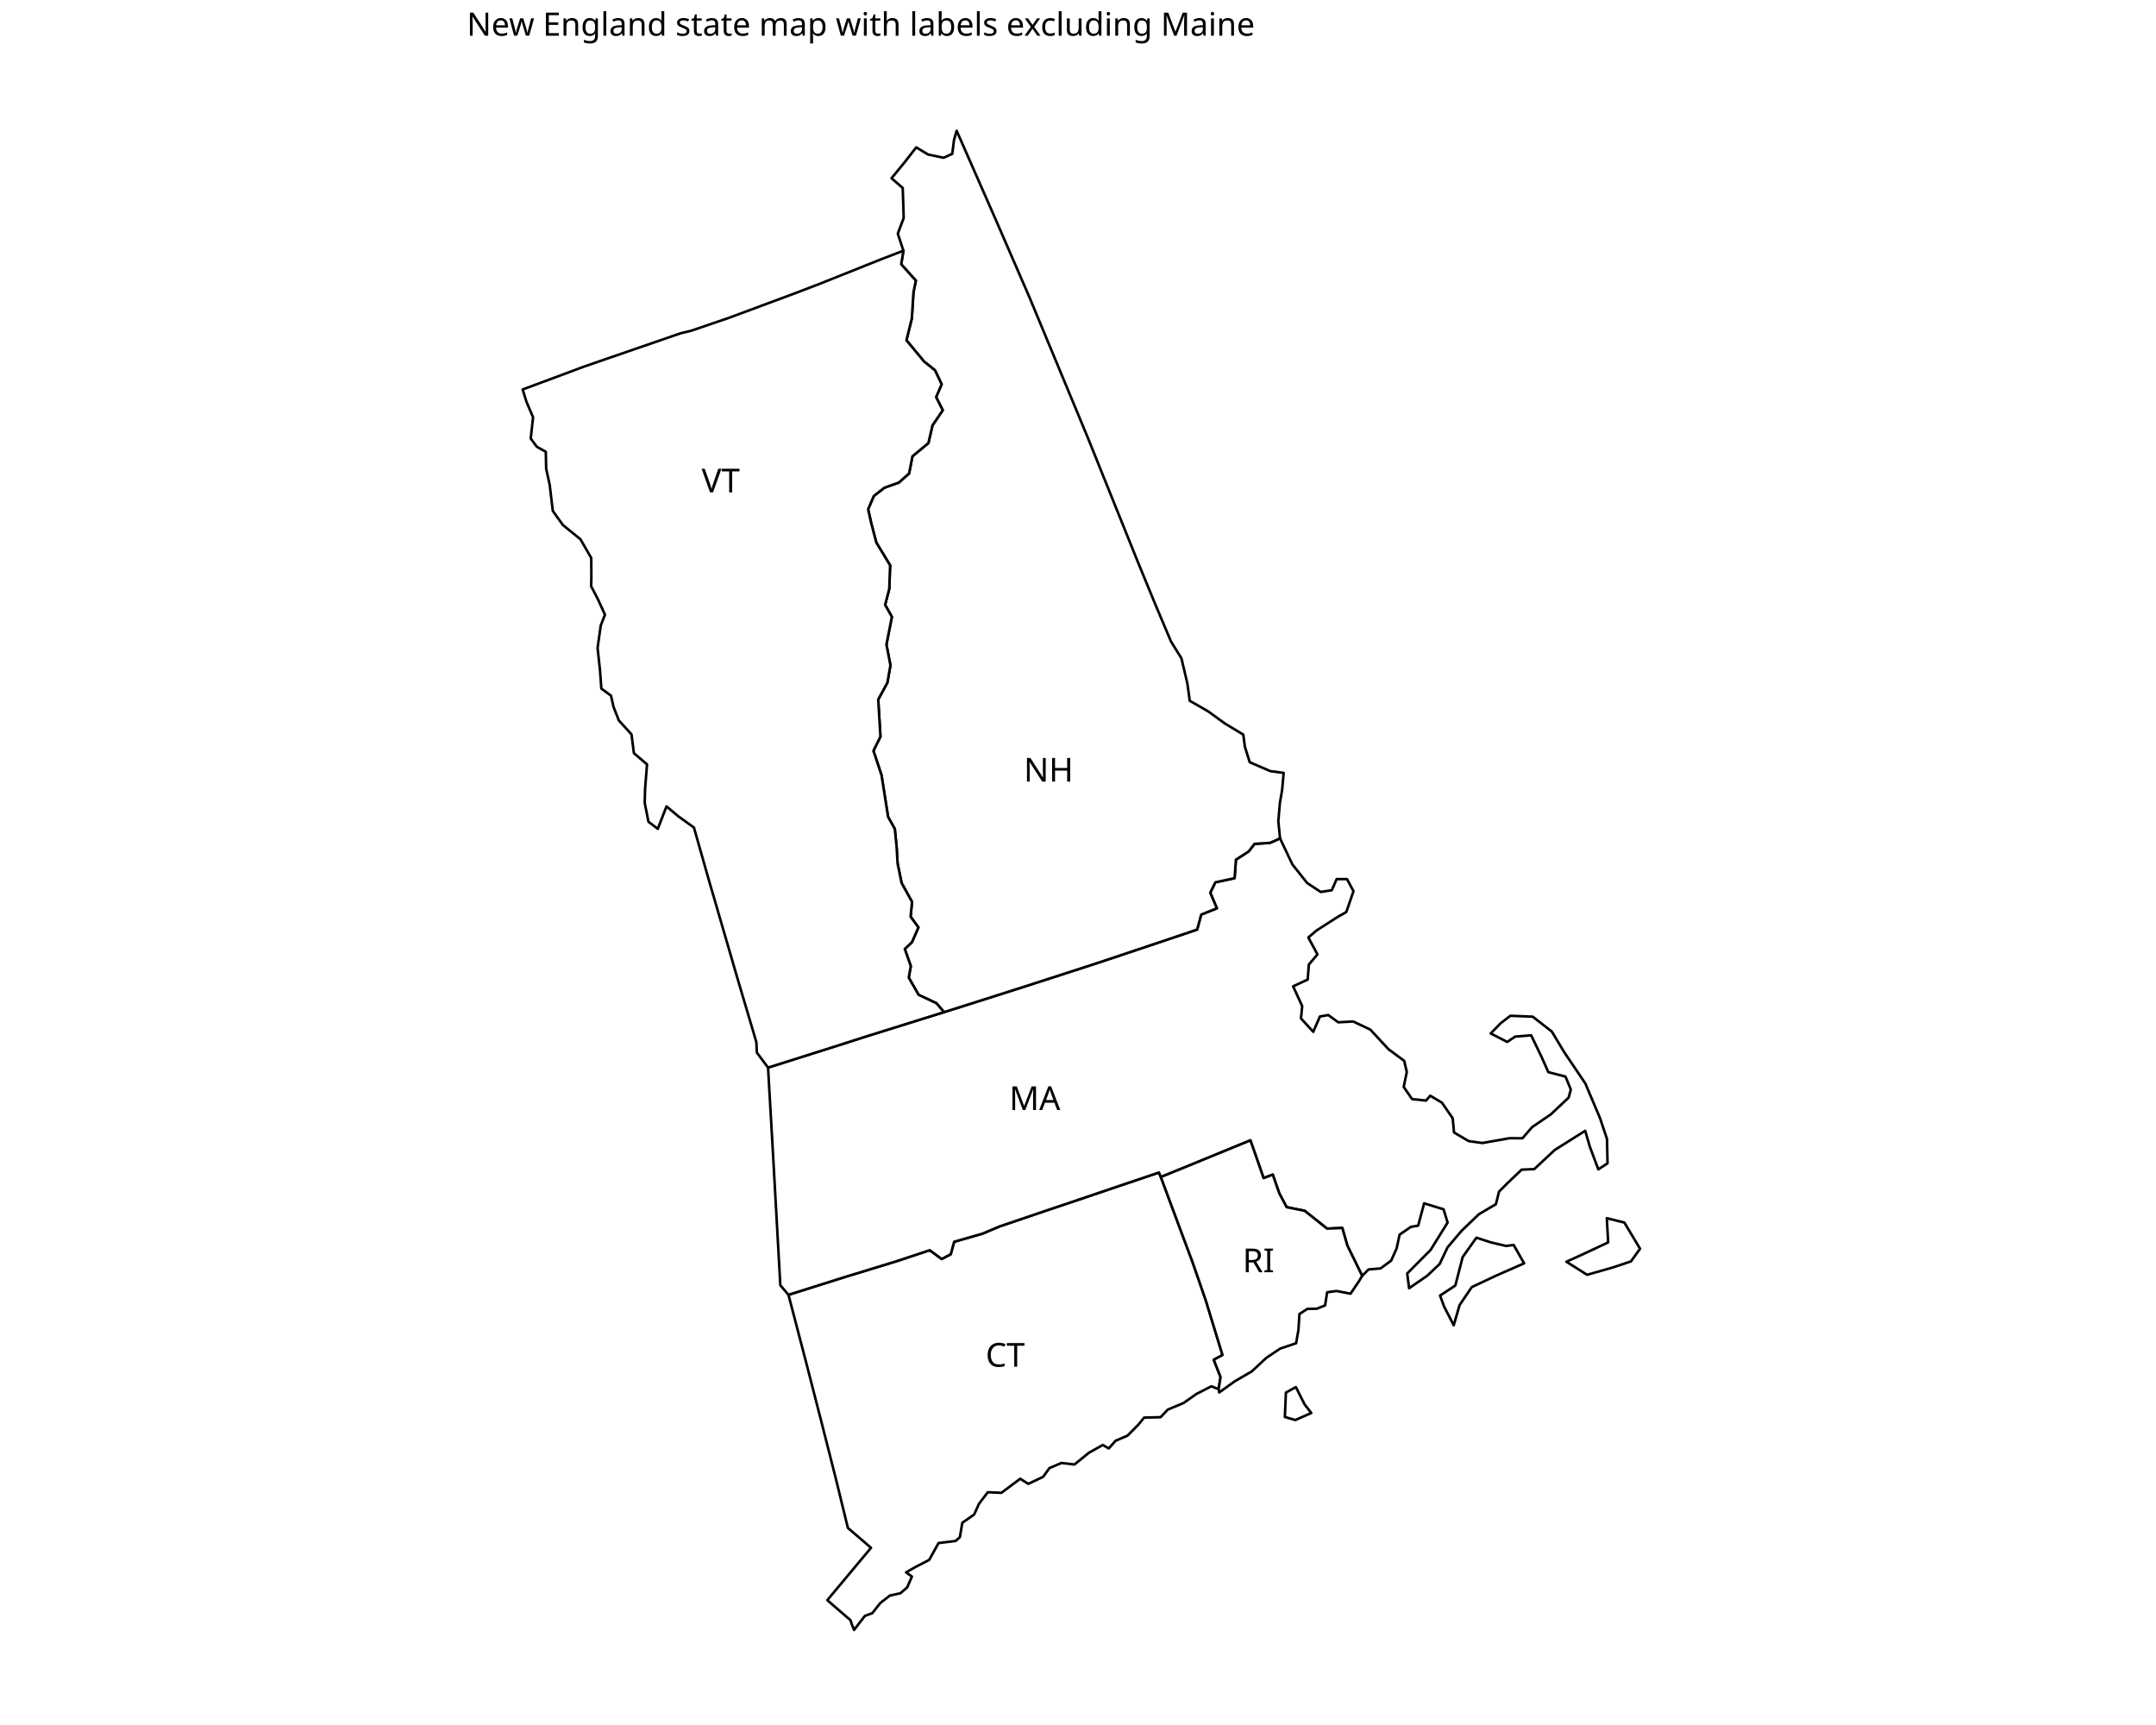
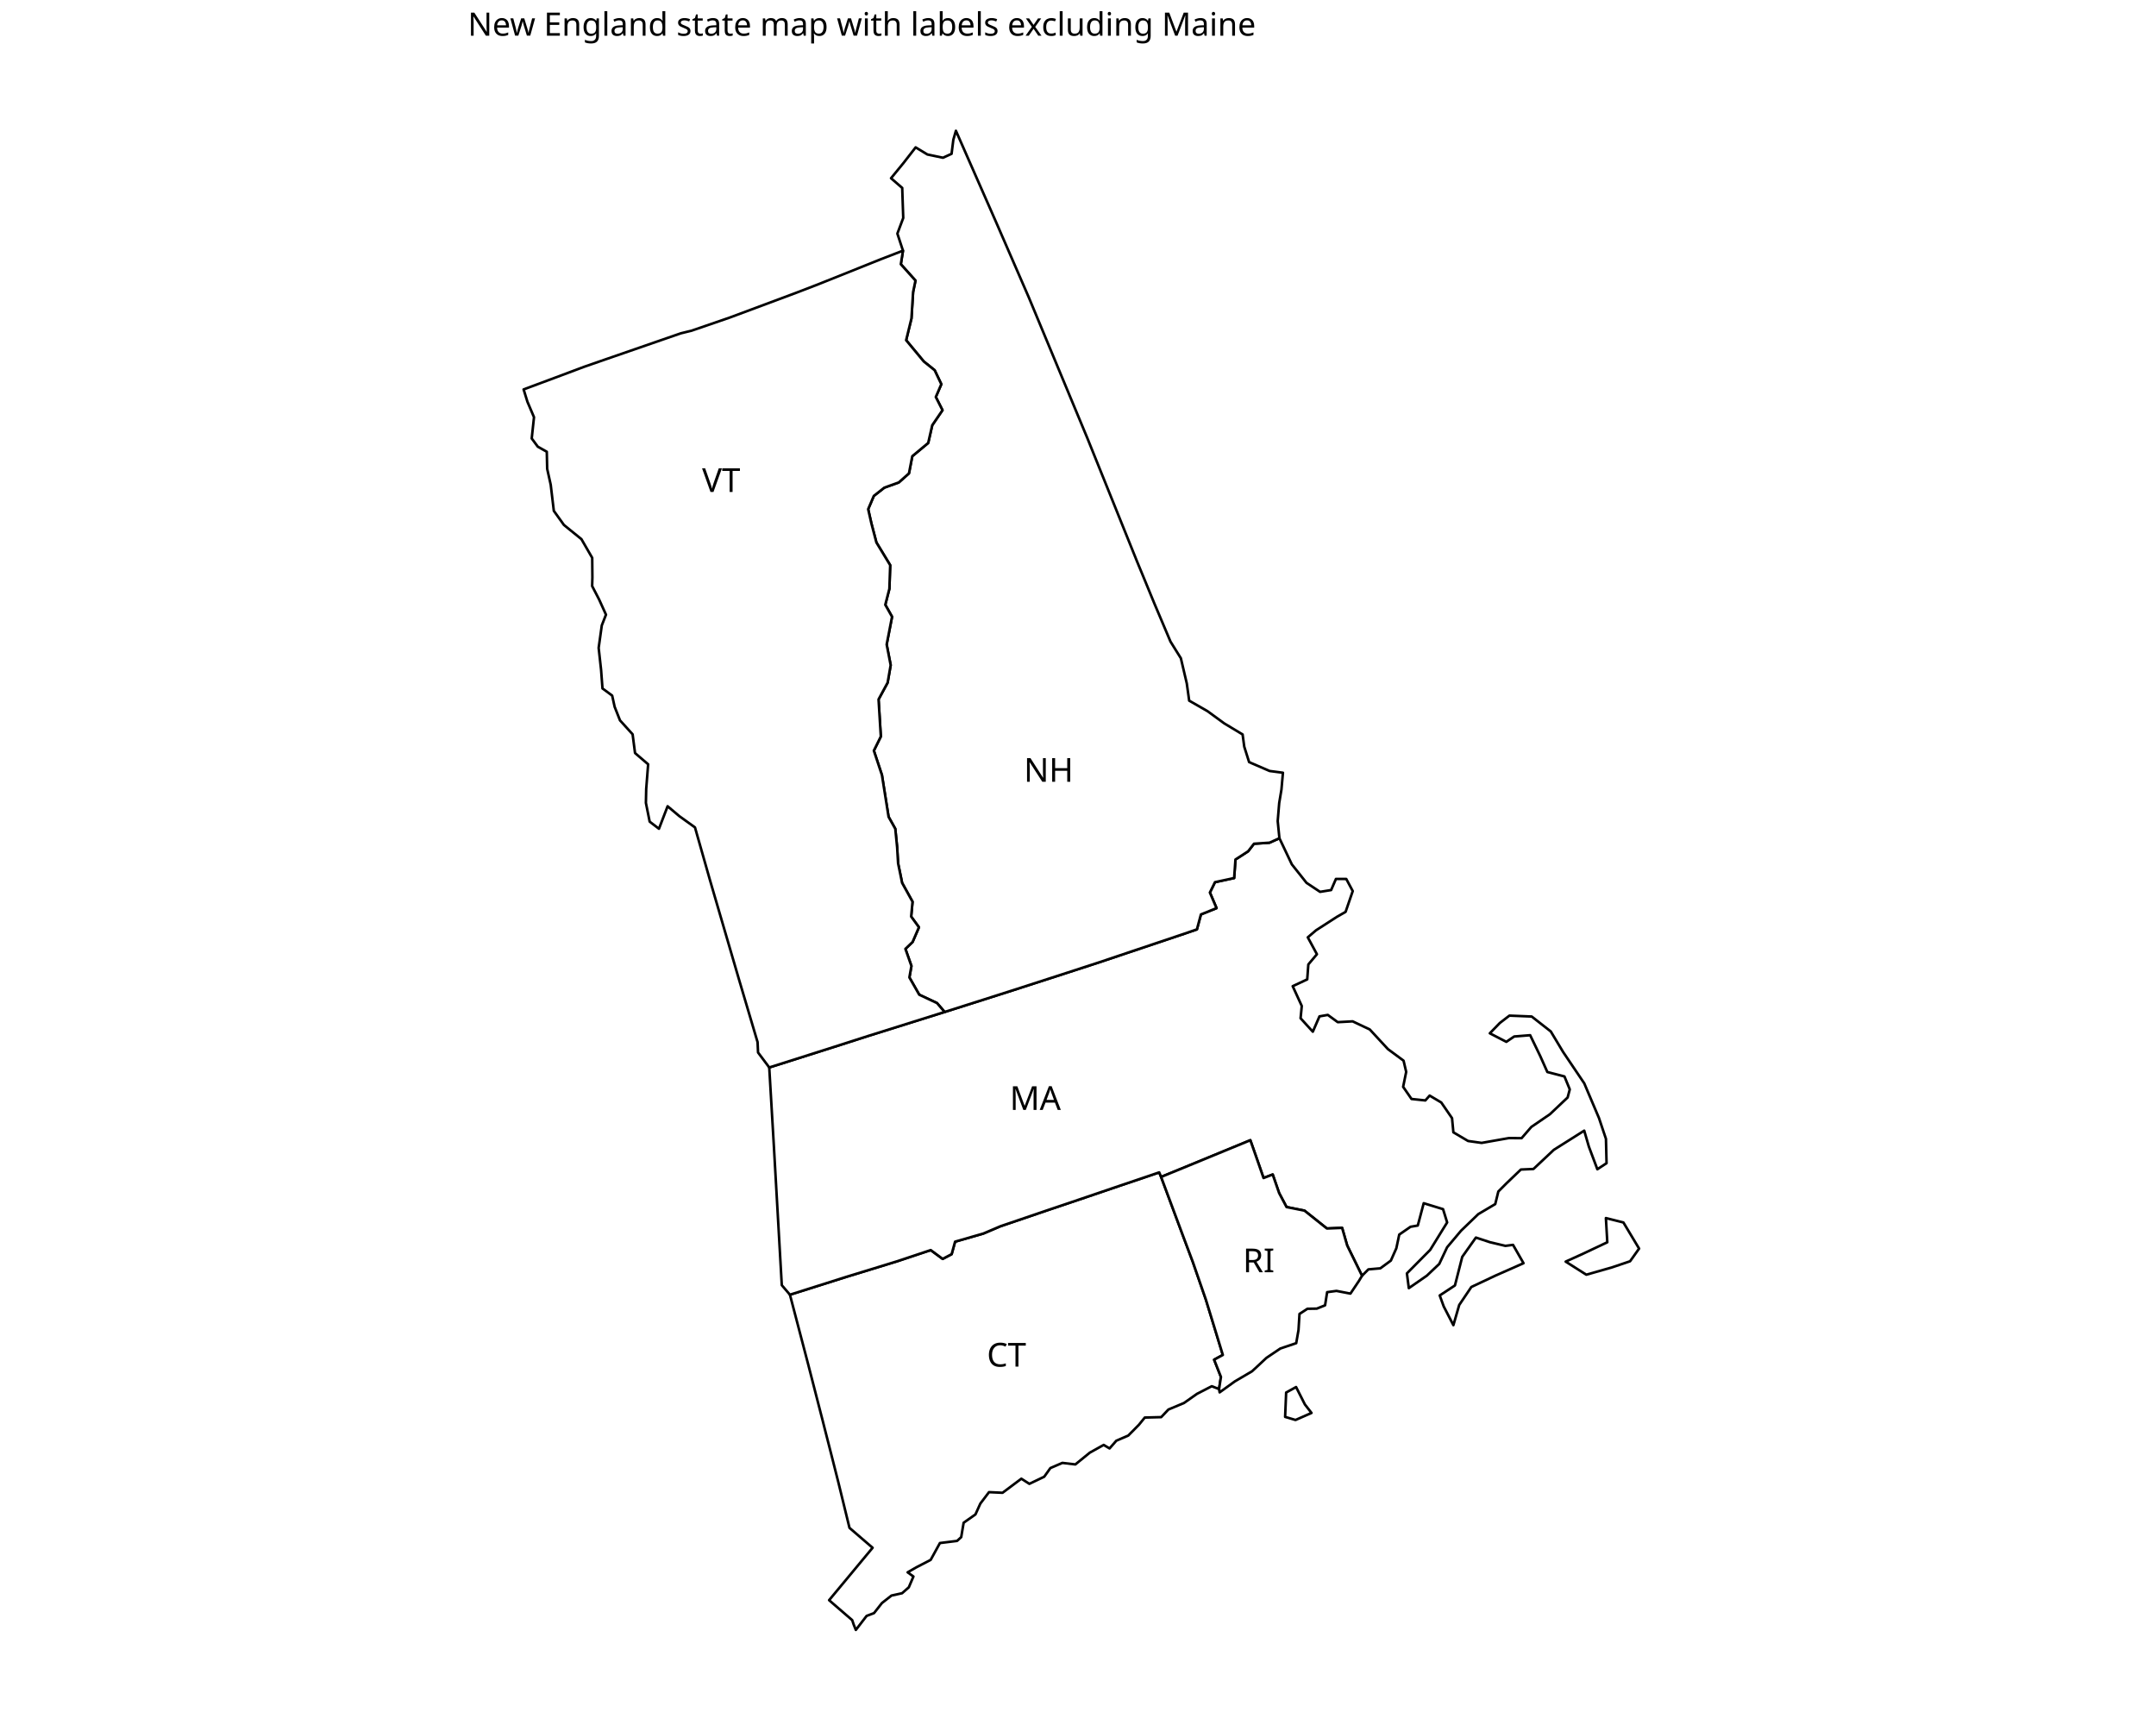
<svg xmlns="http://www.w3.org/2000/svg" class="svglite" data-engine-version="2.0" width="720.00pt" height="576.00pt" viewBox="0 0 720.00 576.00">
  <defs>
    <style type="text/css">
    .svglite line, .svglite polyline, .svglite polygon, .svglite path, .svglite rect, .svglite circle {
      fill: none;
      stroke: #000000;
      stroke-linecap: round;
      stroke-linejoin: round;
      stroke-miterlimit: 10.00;
    }
  </style>
  </defs>
  <rect width="100%" height="100%" style="stroke: none; fill: #FFFFFF;" />
  <defs>
    <clipPath id="cpMC4wMHw3MjAuMDB8MC4wMHw1NzYuMDA=">
      <rect x="0.00" y="0.00" width="720.00" height="576.00" />
    </clipPath>
  </defs>
  <g clip-path="url(#cpMC4wMHw3MjAuMDB8MC4wMHw1NzYuMDA=)">
</g>
  <defs>
-     <clipPath id="cpMTQ5LjE2fDU3MC44NHwwLjAwfDU3Ni4wMA==">
-       <rect x="149.16" y="0.00" width="421.68" height="576.00" />
+     <clipPath id="cpMTQ5LjUxfDU3MC40OXwwLjAwfDU3Ni4wMA==">
+       <rect x="149.51" y="0.00" width="420.98" height="576.00" />
    </clipPath>
  </defs>
-   <g clip-path="url(#cpMTQ5LjE2fDU3MC44NHwwLjAwfDU3Ni4wMA==)">
+   <g clip-path="url(#cpMTQ5LjUxfDU3MC40OXwwLjAwfDU3Ni4wMA==)">
</g>
  <g clip-path="url(#cpMC4wMHw3MjAuMDB8MC4wMHw1NzYuMDA=)">
</g>
  <defs>
-     <clipPath id="cpMTU1Ljg5fDU2Ni4zNnwxOC42NHw1NjkuMjg=">
-       <rect x="155.89" y="18.64" width="410.47" height="550.63" />
+     <clipPath id="cpMTU2LjIzfDU2Ni4wMXwxOC42NHw1NjkuMjg=">
+       <rect x="156.23" y="18.64" width="409.77" height="550.63" />
    </clipPath>
  </defs>
-   <g clip-path="url(#cpMTU1Ljg5fDU2Ni4zNnwxOC42NHw1NjkuMjg=)">
-     <path d="M 276.28 534.32 L 290.88 516.83 L 283.15 510.19 L 281.35 502.83 L 281.09 501.77 L 279.47 495.11 L 277.22 486.22 L 274.79 476.67 L 274.23 474.45 L 273.55 471.82 L 269.39 455.62 L 263.31 432.35 L 282.20 426.39 L 289.88 424.05 L 295.33 422.38 L 299.31 421.16 L 309.28 417.86 L 310.49 417.45 L 314.48 420.39 L 316.93 419.10 L 317.49 418.81 L 318.64 414.64 L 328.13 411.92 L 333.82 409.51 L 349.25 404.27 L 357.43 401.52 L 362.53 399.80 L 373.38 396.12 L 383.72 392.64 L 387.04 391.51 L 387.68 393.03 L 395.13 413.08 L 398.18 421.22 L 398.20 421.27 L 402.65 434.11 L 402.65 434.12 L 405.49 443.40 L 408.26 452.46 L 405.34 454.05 L 407.61 459.80 L 406.97 463.85 L 404.52 462.91 L 399.58 465.44 L 395.24 468.49 L 390.00 470.68 L 387.58 473.22 L 382.08 473.36 L 380.09 475.80 L 379.30 476.59 L 376.55 479.37 L 372.55 481.09 L 370.27 483.66 L 368.29 482.50 L 363.67 485.08 L 359.64 488.34 L 358.82 489.01 L 354.46 488.50 L 350.44 490.23 L 350.41 490.27 L 348.38 493.12 L 343.40 495.48 L 340.71 493.77 L 334.41 498.48 L 332.53 498.39 L 329.88 498.27 L 327.87 500.90 L 326.96 502.09 L 325.33 505.71 L 321.37 508.47 L 320.75 512.09 L 320.55 513.28 L 319.15 514.54 L 315.78 514.96 L 313.42 515.25 L 310.31 520.87 L 309.79 521.14 L 307.89 522.12 L 307.85 522.15 L 305.49 523.37 L 302.59 525.03 L 304.53 526.43 L 302.97 530.03 L 300.72 532.00 L 297.17 532.78 L 293.96 535.29 L 291.31 538.65 L 288.82 539.58 L 285.22 544.25 L 284.47 542.39 L 284.01 540.99 L 278.74 536.45 L 276.28 534.32 Z" style="fill-rule: evenodd; fill: #FFFFFF; stroke-width: 0.85; stroke-linecap: butt;" />
-     <path d="M 523.11 421.31 L 528.93 418.66 L 537.05 414.85 L 536.60 406.77 L 542.46 408.23 L 547.70 416.96 L 544.67 421.19 L 538.62 423.22 L 530.00 425.67 L 523.11 421.31 Z" style="fill-rule: evenodd; fill: #FFFFFF; stroke-width: 0.85; stroke-linecap: butt;" />
-     <path d="M 480.91 432.60 L 486.01 429.26 L 488.47 419.71 L 493.06 413.28 L 497.77 414.82 L 502.93 416.04 L 505.49 415.71 L 508.98 421.84 L 499.74 425.90 L 491.51 429.77 L 487.43 435.78 L 485.47 442.52 L 482.25 436.26 L 480.91 432.60 Z" style="fill-rule: evenodd; fill: #FFFFFF; stroke-width: 0.85; stroke-linecap: butt;" />
-     <path d="M 260.59 429.17 L 257.99 382.49 L 256.49 356.48 L 274.12 350.91 L 280.89 348.76 L 285.68 347.23 L 289.69 345.94 L 315.26 337.96 L 328.04 333.92 L 339.58 330.24 L 340.56 329.93 L 353.79 325.67 L 355.99 324.96 L 367.10 321.35 L 375.04 318.70 L 395.62 311.80 L 399.79 310.38 L 401.14 305.39 L 401.18 305.38 L 401.86 305.10 L 406.37 303.29 L 404.16 298.08 L 405.86 294.61 L 408.37 294.08 L 412.29 293.23 L 412.50 290.33 L 412.73 287.05 L 416.98 284.31 L 418.95 281.78 L 424.17 281.43 L 427.47 279.94 L 431.61 288.67 L 436.53 294.85 L 441.06 297.84 L 444.76 297.25 L 446.38 293.54 L 449.84 293.55 L 452.00 297.58 L 449.60 304.54 L 446.64 306.22 L 439.68 310.69 L 436.92 313.04 L 439.97 318.68 L 437.09 322.09 L 436.71 327.08 L 433.78 328.45 L 431.84 329.35 L 432.01 329.71 L 434.87 335.96 L 434.85 336.14 L 434.73 337.42 L 434.47 340.06 L 435.11 340.76 L 438.56 344.54 L 439.40 342.61 L 440.79 339.42 L 443.58 338.94 L 446.91 341.36 L 448.13 341.29 L 451.90 341.09 L 452.61 341.42 L 457.63 343.80 L 463.70 350.36 L 468.93 354.22 L 469.80 357.95 L 468.77 362.95 L 471.57 367.00 L 476.21 367.49 L 477.64 365.88 L 481.53 368.18 L 485.13 373.41 L 485.57 378.14 L 486.05 378.43 L 490.48 381.03 L 495.02 381.67 L 504.15 380.06 L 508.41 380.09 L 511.68 376.34 L 517.89 372.11 L 523.85 366.51 L 524.58 363.81 L 522.80 359.48 L 517.07 358.01 L 514.74 352.78 L 511.34 345.71 L 505.99 346.14 L 503.35 347.92 L 497.83 345.08 L 501.18 341.65 L 504.40 339.18 L 511.86 339.48 L 518.24 344.46 L 522.37 351.33 L 529.43 361.79 L 534.32 373.34 L 536.66 380.32 L 536.84 388.44 L 533.76 390.47 L 530.93 382.90 L 529.38 377.59 L 526.13 379.63 L 519.21 383.99 L 512.37 390.38 L 508.15 390.56 L 503.31 395.19 L 500.60 397.90 L 499.56 402.10 L 493.87 405.45 L 488.07 411.01 L 487.20 412.04 L 483.41 416.51 L 480.77 422.07 L 476.61 425.99 L 470.57 430.16 L 469.94 425.23 L 477.74 417.39 L 481.97 410.58 L 483.43 408.23 L 482.08 403.79 L 480.17 403.21 L 475.59 401.81 L 474.23 406.89 L 473.60 409.26 L 471.17 409.67 L 467.39 412.27 L 466.41 416.85 L 464.57 420.96 L 461.04 423.54 L 457.03 423.89 L 454.90 426.03 L 449.96 415.95 L 449.40 414.01 L 448.26 410.04 L 443.17 410.25 L 441.69 409.08 L 435.67 404.29 L 430.72 403.30 L 429.66 403.09 L 427.18 398.40 L 425.04 392.23 L 421.97 393.40 L 419.92 387.47 L 418.76 384.16 L 417.57 380.78 L 409.22 384.21 L 404.84 386.01 L 402.58 386.94 L 401.46 387.40 L 387.68 393.03 L 387.04 391.51 L 383.72 392.64 L 373.38 396.12 L 362.53 399.80 L 357.43 401.52 L 349.25 404.27 L 333.82 409.51 L 328.13 411.92 L 318.64 414.64 L 317.49 418.81 L 316.93 419.10 L 314.48 420.39 L 310.49 417.45 L 309.28 417.86 L 299.31 421.16 L 295.33 422.38 L 289.88 424.05 L 282.20 426.39 L 263.31 432.35 L 263.00 431.99 L 260.59 429.17 Z" style="fill-rule: evenodd; fill: #FFFFFF; stroke-width: 0.85; stroke-linecap: butt;" />
-     <path d="M 303.47 326.43 L 304.16 322.60 L 302.15 316.88 L 304.55 314.59 L 306.70 309.67 L 304.09 306.11 L 304.57 301.15 L 301.08 294.84 L 300.91 294.03 L 299.75 288.34 L 299.63 286.39 L 299.44 283.01 L 298.82 276.79 L 296.58 272.81 L 294.38 258.84 L 291.68 250.69 L 293.83 246.35 L 294.02 245.97 L 293.28 233.57 L 296.32 227.99 L 296.61 226.40 L 297.36 222.14 L 296.02 215.24 L 297.84 205.97 L 295.58 201.97 L 296.97 196.63 L 297.25 188.77 L 294.05 183.50 L 292.64 181.18 L 290.96 174.77 L 289.90 170.05 L 291.80 165.62 L 295.33 162.86 L 300.17 161.12 L 302.45 159.10 L 303.59 158.09 L 304.71 152.35 L 305.64 151.58 L 310.04 147.94 L 311.40 142.02 L 314.83 136.99 L 312.61 132.59 L 314.46 128.32 L 312.24 123.65 L 308.59 120.72 L 302.70 113.62 L 304.50 106.34 L 305.06 97.54 L 305.85 93.71 L 300.95 88.24 L 301.69 83.71 L 299.82 78.01 L 301.79 72.79 L 301.57 65.87 L 301.47 62.76 L 297.72 59.52 L 301.91 54.42 L 305.98 49.21 L 309.91 51.58 L 315.14 52.68 L 318.01 51.36 L 318.61 46.65 L 319.48 43.67 L 332.60 73.51 L 343.80 99.30 L 353.48 122.58 L 361.59 142.09 L 362.28 143.76 L 363.35 146.33 L 369.95 162.73 L 380.05 187.80 L 381.93 192.36 L 385.66 201.43 L 391.08 214.26 L 392.81 217.03 L 394.55 219.83 L 396.53 228.26 L 397.32 234.00 L 403.45 237.52 L 409.07 241.60 L 415.20 245.29 L 415.74 249.37 L 417.35 254.52 L 418.17 254.87 L 424.22 257.49 L 428.68 258.08 L 428.18 263.70 L 427.41 268.20 L 426.90 274.22 L 426.99 275.09 L 427.24 277.60 L 427.47 279.94 L 424.17 281.43 L 418.95 281.78 L 416.98 284.31 L 412.73 287.05 L 412.50 290.33 L 412.29 293.23 L 408.37 294.08 L 405.86 294.61 L 404.16 298.08 L 406.37 303.29 L 401.86 305.10 L 401.18 305.38 L 401.14 305.39 L 399.79 310.38 L 395.62 311.80 L 375.04 318.70 L 367.10 321.35 L 355.99 324.96 L 353.79 325.67 L 340.56 329.93 L 339.58 330.24 L 328.04 333.92 L 315.26 337.96 L 312.71 334.99 L 306.76 332.19 L 303.47 326.43 Z" style="fill-rule: evenodd; fill: #FFFFFF; stroke-width: 0.85; stroke-linecap: butt;" />
-     <path d="M 429.08 473.14 L 429.43 465.00 L 432.76 463.17 L 435.70 468.99 L 437.91 471.82 L 432.56 474.17 L 429.08 473.14 Z" style="fill-rule: evenodd; fill: #FFFFFF; stroke-width: 0.85; stroke-linecap: butt;" />
-     <path d="M 406.97 463.85 L 407.61 459.80 L 405.34 454.05 L 408.26 452.46 L 405.49 443.40 L 402.65 434.12 L 402.65 434.11 L 398.20 421.27 L 398.18 421.22 L 395.13 413.08 L 387.68 393.03 L 401.46 387.40 L 402.58 386.94 L 404.84 386.01 L 409.22 384.21 L 417.57 380.78 L 418.76 384.16 L 419.92 387.47 L 421.97 393.40 L 425.04 392.23 L 427.18 398.40 L 429.66 403.09 L 430.72 403.30 L 435.67 404.29 L 441.69 409.08 L 443.17 410.25 L 448.26 410.04 L 449.40 414.01 L 449.96 415.95 L 454.90 426.03 L 453.88 427.73 L 451.02 431.98 L 446.33 431.08 L 443.21 431.50 L 442.51 435.90 L 439.73 437.00 L 436.60 437.05 L 434.72 438.27 L 433.95 438.76 L 433.61 444.13 L 432.83 448.53 L 427.50 450.32 L 422.87 453.43 L 418.05 457.91 L 412.25 461.30 L 407.16 464.96 L 406.97 463.85 Z" style="fill-rule: evenodd; fill: #FFFFFF; stroke-width: 0.85; stroke-linecap: butt;" />
-     <path d="M 200.36 223.69 L 199.56 216.37 L 200.62 208.86 L 202.03 205.28 L 201.78 204.73 L 199.73 200.20 L 197.41 195.74 L 197.49 192.80 L 197.44 186.30 L 193.83 180.05 L 190.04 176.98 L 188.36 175.61 L 187.97 175.30 L 184.61 170.60 L 183.57 161.88 L 182.40 156.58 L 182.27 150.86 L 179.27 149.17 L 177.24 146.43 L 178.02 139.33 L 175.81 134.16 L 174.54 130.05 L 184.92 126.19 L 194.86 122.48 L 202.63 119.79 L 227.23 111.31 L 229.28 110.81 L 230.81 110.44 L 243.59 106.07 L 265.99 97.74 L 273.42 94.89 L 274.49 94.47 L 288.64 88.82 L 294.24 86.58 L 301.69 83.71 L 300.95 88.24 L 305.85 93.71 L 305.06 97.54 L 304.50 106.34 L 302.70 113.62 L 308.59 120.72 L 312.24 123.65 L 314.46 128.32 L 312.61 132.59 L 314.83 136.99 L 311.40 142.02 L 310.04 147.94 L 305.64 151.58 L 304.71 152.35 L 303.59 158.09 L 302.45 159.10 L 300.17 161.12 L 295.33 162.86 L 291.80 165.62 L 289.90 170.05 L 290.96 174.77 L 292.64 181.18 L 294.05 183.50 L 297.25 188.77 L 296.97 196.63 L 295.58 201.97 L 297.84 205.97 L 296.02 215.24 L 297.36 222.14 L 296.61 226.40 L 296.32 227.99 L 293.28 233.57 L 294.02 245.97 L 293.83 246.35 L 291.68 250.69 L 294.38 258.84 L 296.58 272.81 L 298.82 276.79 L 299.44 283.01 L 299.63 286.39 L 299.75 288.34 L 300.91 294.03 L 301.08 294.84 L 304.57 301.15 L 304.09 306.11 L 306.70 309.67 L 304.55 314.59 L 302.15 316.88 L 304.16 322.60 L 303.47 326.43 L 306.76 332.19 L 312.71 334.99 L 315.26 337.96 L 289.69 345.94 L 285.68 347.23 L 280.89 348.76 L 274.12 350.91 L 256.49 356.48 L 252.75 351.48 L 252.59 348.00 L 249.26 336.75 L 246.47 327.34 L 238.18 298.87 L 236.72 293.87 L 231.74 276.32 L 226.50 272.56 L 222.58 269.26 L 219.67 276.77 L 216.56 274.40 L 215.31 268.14 L 215.42 263.50 L 215.92 257.25 L 216.08 255.25 L 212.56 252.23 L 211.69 251.49 L 210.89 245.23 L 206.67 240.57 L 204.89 236.05 L 204.05 232.30 L 200.82 229.92 L 200.36 223.69 Z" style="fill-rule: evenodd; fill: #FFFFFF; stroke-width: 0.85; stroke-linecap: butt;" />
-     <text x="335.71" y="456.37" text-anchor="middle" style="font-size: 11.04px; font-family: sans;" textLength="14.72px" lengthAdjust="spacingAndGlyphs">CT</text>
-     <text x="345.56" y="370.65" text-anchor="middle" style="font-size: 11.04px; font-family: sans;" textLength="16.57px" lengthAdjust="spacingAndGlyphs">MA</text>
-     <text x="350.17" y="260.98" text-anchor="middle" style="font-size: 11.04px; font-family: sans;" textLength="15.95px" lengthAdjust="spacingAndGlyphs">NH</text>
-     <text x="420.26" y="424.82" text-anchor="middle" style="font-size: 11.04px; font-family: sans;" textLength="11.04px" lengthAdjust="spacingAndGlyphs">RI</text>
-     <text x="240.69" y="164.41" text-anchor="middle" style="font-size: 11.04px; font-family: sans;" textLength="14.11px" lengthAdjust="spacingAndGlyphs">VT</text>
+   <g clip-path="url(#cpMTU2LjIzfDU2Ni4wMXwxOC42NHw1NjkuMjg=)">
+     <path d="M 276.88 534.32 L 291.41 516.82 L 283.69 510.18 L 281.89 502.82 L 281.63 501.75 L 280.00 495.09 L 277.75 486.20 L 275.31 476.65 L 274.75 474.43 L 274.07 471.80 L 269.90 455.60 L 263.80 432.32 L 282.63 426.36 L 290.28 424.02 L 295.72 422.35 L 299.68 421.13 L 309.61 417.82 L 310.82 417.42 L 314.81 420.36 L 317.25 419.07 L 317.80 418.78 L 318.95 414.61 L 328.40 411.89 L 334.07 409.47 L 349.45 404.23 L 357.61 401.48 L 362.69 399.76 L 373.51 396.08 L 383.81 392.60 L 387.12 391.47 L 387.76 393.00 L 395.22 413.04 L 398.28 421.19 L 398.30 421.23 L 402.75 434.08 L 402.75 434.09 L 405.60 443.37 L 408.37 452.44 L 405.47 454.02 L 407.74 459.78 L 407.11 463.82 L 404.66 462.88 L 399.74 465.42 L 395.41 468.47 L 390.19 470.66 L 387.78 473.20 L 382.30 473.34 L 380.32 475.78 L 379.54 476.57 L 376.79 479.35 L 372.80 481.07 L 370.54 483.65 L 368.57 482.48 L 363.95 485.06 L 359.94 488.32 L 359.12 488.99 L 354.78 488.48 L 350.77 490.21 L 350.74 490.26 L 348.72 493.10 L 343.76 495.47 L 341.08 493.76 L 334.80 498.46 L 332.92 498.37 L 330.28 498.25 L 328.28 500.89 L 327.38 502.08 L 325.75 505.69 L 321.81 508.46 L 321.20 512.07 L 321.00 513.27 L 319.61 514.53 L 316.24 514.95 L 313.89 515.24 L 310.80 520.86 L 310.28 521.14 L 308.39 522.12 L 308.35 522.14 L 305.99 523.36 L 303.11 525.02 L 305.04 526.42 L 303.49 530.03 L 301.25 532.00 L 297.71 532.78 L 294.51 535.29 L 291.88 538.64 L 289.40 539.58 L 285.81 544.25 L 285.06 542.39 L 284.60 540.99 L 279.34 536.45 L 276.88 534.32 Z" style="fill-rule: evenodd; fill: #FFFFFF; stroke-width: 0.85; stroke-linecap: butt;" />
+     <path d="M 522.86 421.27 L 528.67 418.63 L 536.76 414.81 L 536.29 406.73 L 542.14 408.20 L 547.38 416.92 L 544.37 421.15 L 538.34 423.19 L 529.75 425.64 L 522.86 421.27 Z" style="fill-rule: evenodd; fill: #FFFFFF; stroke-width: 0.85; stroke-linecap: butt;" />
+     <path d="M 480.80 432.57 L 485.88 429.23 L 488.32 419.67 L 492.88 413.24 L 497.58 414.79 L 502.73 416.01 L 505.28 415.68 L 508.78 421.80 L 499.57 425.87 L 491.36 429.74 L 487.31 435.75 L 485.36 442.49 L 482.13 436.23 L 480.80 432.57 Z" style="fill-rule: evenodd; fill: #FFFFFF; stroke-width: 0.85; stroke-linecap: butt;" />
+     <path d="M 261.08 429.14 L 258.42 382.45 L 256.89 356.44 L 274.46 350.87 L 281.20 348.72 L 285.97 347.19 L 289.98 345.90 L 315.46 337.91 L 328.20 333.87 L 339.70 330.20 L 340.67 329.88 L 353.87 325.62 L 356.06 324.91 L 367.13 321.31 L 375.04 318.65 L 395.56 311.76 L 399.71 310.33 L 401.05 305.34 L 401.08 305.33 L 401.77 305.05 L 406.26 303.24 L 404.04 298.03 L 405.74 294.57 L 408.24 294.03 L 412.14 293.19 L 412.35 290.28 L 412.58 287.00 L 416.81 284.26 L 418.77 281.73 L 423.97 281.38 L 427.26 279.89 L 431.41 288.62 L 436.32 294.80 L 440.84 297.80 L 444.53 297.20 L 446.14 293.49 L 449.59 293.50 L 451.75 297.54 L 449.36 304.49 L 446.42 306.17 L 439.49 310.64 L 436.74 312.99 L 439.79 318.63 L 436.92 322.04 L 436.55 327.03 L 433.63 328.40 L 431.70 329.30 L 431.87 329.67 L 434.73 335.91 L 434.71 336.09 L 434.59 337.38 L 434.33 340.01 L 434.97 340.71 L 438.42 344.50 L 439.26 342.56 L 440.64 339.38 L 443.42 338.89 L 446.74 341.31 L 447.96 341.25 L 451.72 341.04 L 452.43 341.38 L 457.44 343.75 L 463.50 350.31 L 468.72 354.17 L 469.60 357.91 L 468.58 362.91 L 471.38 366.96 L 476.00 367.45 L 477.43 365.83 L 481.31 368.13 L 484.91 373.37 L 485.36 378.10 L 485.84 378.38 L 490.26 380.99 L 494.79 381.63 L 503.89 380.02 L 508.14 380.05 L 511.39 376.30 L 517.58 372.07 L 523.51 366.47 L 524.23 363.76 L 522.45 359.44 L 516.74 357.96 L 514.41 352.73 L 511.00 345.67 L 505.67 346.10 L 503.04 347.88 L 497.53 345.03 L 500.86 341.60 L 504.07 339.13 L 511.52 339.43 L 517.89 344.42 L 522.01 351.28 L 529.07 361.75 L 533.97 373.30 L 536.31 380.28 L 536.51 388.40 L 533.44 390.43 L 530.60 382.86 L 529.05 377.54 L 525.81 379.59 L 518.91 383.94 L 512.10 390.34 L 507.90 390.52 L 503.07 395.15 L 500.37 397.86 L 499.34 402.06 L 493.68 405.41 L 487.90 410.97 L 487.04 412.00 L 483.27 416.48 L 480.64 422.04 L 476.50 425.96 L 470.48 430.13 L 469.84 425.20 L 477.61 417.36 L 481.82 410.54 L 483.28 408.19 L 481.91 403.75 L 480.01 403.17 L 475.45 401.77 L 474.10 406.86 L 473.47 409.22 L 471.05 409.64 L 467.28 412.24 L 466.31 416.81 L 464.48 420.93 L 460.97 423.51 L 456.97 423.86 L 454.85 426.00 L 449.90 415.91 L 449.34 413.98 L 448.20 410.01 L 443.12 410.21 L 441.64 409.04 L 435.63 404.25 L 430.70 403.26 L 429.64 403.05 L 427.16 398.37 L 425.02 392.19 L 421.96 393.36 L 419.90 387.43 L 418.74 384.12 L 417.55 380.74 L 409.23 384.17 L 404.86 385.97 L 402.61 386.90 L 401.49 387.36 L 387.76 393.00 L 387.12 391.47 L 383.81 392.60 L 373.51 396.08 L 362.69 399.76 L 357.61 401.48 L 349.45 404.23 L 334.07 409.47 L 328.40 411.89 L 318.95 414.61 L 317.80 418.78 L 317.25 419.07 L 314.81 420.36 L 310.82 417.42 L 309.61 417.82 L 299.68 421.13 L 295.72 422.35 L 290.28 424.02 L 282.63 426.36 L 263.80 432.32 L 263.49 431.96 L 261.08 429.14 Z" style="fill-rule: evenodd; fill: #FFFFFF; stroke-width: 0.85; stroke-linecap: butt;" />
+     <path d="M 303.69 326.38 L 304.37 322.56 L 302.36 316.84 L 304.75 314.55 L 306.88 309.63 L 304.28 306.06 L 304.74 301.10 L 301.25 294.80 L 301.09 293.99 L 299.92 288.30 L 299.80 286.35 L 299.60 282.96 L 298.98 276.75 L 296.74 272.76 L 294.52 258.80 L 291.82 250.65 L 293.96 246.31 L 294.15 245.92 L 293.39 233.53 L 296.42 227.95 L 296.70 226.35 L 297.44 222.10 L 296.10 215.20 L 297.90 205.94 L 295.64 201.94 L 297.01 196.60 L 297.28 188.73 L 294.08 183.46 L 292.67 181.14 L 290.99 174.73 L 289.92 170.02 L 291.81 165.59 L 295.32 162.83 L 300.15 161.09 L 302.42 159.07 L 303.55 158.06 L 304.66 152.32 L 305.60 151.55 L 309.97 147.91 L 311.32 141.99 L 314.74 136.97 L 312.51 132.56 L 314.35 128.29 L 312.13 123.63 L 308.49 120.70 L 302.60 113.60 L 304.38 106.32 L 304.93 97.52 L 305.72 93.69 L 300.83 88.23 L 301.55 83.70 L 299.68 78.00 L 301.64 72.78 L 301.40 65.86 L 301.30 62.75 L 297.56 59.51 L 301.73 54.42 L 305.78 49.21 L 309.70 51.58 L 314.91 52.67 L 317.78 51.36 L 318.37 46.65 L 319.23 43.67 L 332.35 73.50 L 343.56 99.28 L 353.24 122.55 L 361.36 142.06 L 362.05 143.73 L 363.12 146.29 L 369.73 162.69 L 379.83 187.76 L 381.72 192.32 L 385.45 201.39 L 390.88 214.22 L 392.60 216.99 L 394.35 219.79 L 396.33 228.21 L 397.13 233.96 L 403.25 237.47 L 408.85 241.56 L 414.97 245.24 L 415.52 249.32 L 417.14 254.47 L 417.95 254.83 L 423.99 257.44 L 428.44 258.03 L 427.94 263.66 L 427.19 268.15 L 426.69 274.17 L 426.78 275.04 L 427.03 277.55 L 427.26 279.89 L 423.97 281.38 L 418.77 281.73 L 416.81 284.26 L 412.58 287.00 L 412.35 290.28 L 412.14 293.19 L 408.24 294.03 L 405.74 294.57 L 404.04 298.03 L 406.26 303.24 L 401.77 305.05 L 401.08 305.33 L 401.05 305.34 L 399.71 310.33 L 395.56 311.76 L 375.04 318.65 L 367.13 321.31 L 356.06 324.91 L 353.87 325.62 L 340.67 329.88 L 339.70 330.20 L 328.20 333.87 L 315.46 337.91 L 312.91 334.94 L 306.98 332.15 L 303.69 326.38 Z" style="fill-rule: evenodd; fill: #FFFFFF; stroke-width: 0.85; stroke-linecap: butt;" />
+     <path d="M 429.17 473.12 L 429.51 464.98 L 432.83 463.15 L 435.77 468.96 L 437.98 471.80 L 432.64 474.15 L 429.17 473.12 Z" style="fill-rule: evenodd; fill: #FFFFFF; stroke-width: 0.85; stroke-linecap: butt;" />
+     <path d="M 407.11 463.82 L 407.74 459.78 L 405.47 454.02 L 408.37 452.44 L 405.60 443.37 L 402.75 434.09 L 402.75 434.08 L 398.30 421.23 L 398.28 421.19 L 395.22 413.04 L 387.76 393.00 L 401.49 387.36 L 402.61 386.90 L 404.86 385.97 L 409.23 384.17 L 417.55 380.74 L 418.74 384.12 L 419.90 387.43 L 421.96 393.36 L 425.02 392.19 L 427.16 398.37 L 429.64 403.05 L 430.70 403.26 L 435.63 404.25 L 441.64 409.04 L 443.12 410.21 L 448.20 410.01 L 449.34 413.98 L 449.90 415.91 L 454.85 426.00 L 453.83 427.70 L 450.98 431.95 L 446.31 431.05 L 443.20 431.47 L 442.51 435.86 L 439.74 436.97 L 436.61 437.02 L 434.74 438.24 L 433.97 438.73 L 433.64 444.10 L 432.87 448.50 L 427.56 450.29 L 422.95 453.40 L 418.14 457.88 L 412.37 461.27 L 407.30 464.93 L 407.11 463.82 Z" style="fill-rule: evenodd; fill: #FFFFFF; stroke-width: 0.85; stroke-linecap: butt;" />
+     <path d="M 200.73 223.65 L 199.92 216.34 L 200.97 208.83 L 202.37 205.25 L 202.12 204.69 L 200.07 200.17 L 197.75 195.70 L 197.83 192.77 L 197.77 186.27 L 194.16 180.02 L 190.38 176.96 L 188.70 175.59 L 188.31 175.27 L 184.95 170.58 L 183.91 161.85 L 182.73 156.55 L 182.60 150.84 L 179.60 149.15 L 177.57 146.41 L 178.33 139.31 L 176.13 134.14 L 174.86 130.03 L 185.20 126.18 L 195.10 122.47 L 202.85 119.78 L 227.36 111.30 L 229.40 110.80 L 230.92 110.43 L 243.66 106.05 L 265.98 97.73 L 273.38 94.88 L 274.45 94.45 L 288.55 88.81 L 294.13 86.57 L 301.55 83.70 L 300.83 88.23 L 305.72 93.69 L 304.93 97.52 L 304.38 106.32 L 302.60 113.60 L 308.49 120.70 L 312.13 123.63 L 314.35 128.29 L 312.51 132.56 L 314.74 136.97 L 311.32 141.99 L 309.97 147.91 L 305.60 151.55 L 304.66 152.32 L 303.55 158.06 L 302.42 159.07 L 300.15 161.09 L 295.32 162.83 L 291.81 165.59 L 289.92 170.02 L 290.99 174.73 L 292.67 181.14 L 294.08 183.46 L 297.28 188.73 L 297.01 196.60 L 295.64 201.94 L 297.90 205.94 L 296.10 215.20 L 297.44 222.10 L 296.70 226.35 L 296.42 227.95 L 293.39 233.53 L 294.15 245.92 L 293.96 246.31 L 291.82 250.65 L 294.52 258.80 L 296.74 272.76 L 298.98 276.75 L 299.60 282.96 L 299.80 286.35 L 299.92 288.30 L 301.09 293.99 L 301.25 294.80 L 304.74 301.10 L 304.28 306.06 L 306.88 309.63 L 304.75 314.55 L 302.36 316.84 L 304.37 322.56 L 303.69 326.38 L 306.98 332.15 L 312.91 334.94 L 315.46 337.91 L 289.98 345.90 L 285.97 347.19 L 281.20 348.72 L 274.46 350.87 L 256.89 356.44 L 253.15 351.44 L 252.99 347.95 L 252.86 347.53 L 249.65 336.71 L 246.86 327.30 L 238.54 298.83 L 237.08 293.83 L 232.09 276.28 L 226.86 272.52 L 222.95 269.22 L 220.06 276.73 L 216.96 274.36 L 215.70 268.10 L 215.80 263.46 L 216.29 257.21 L 216.45 255.21 L 212.93 252.19 L 212.07 251.45 L 211.26 245.19 L 207.05 240.54 L 205.26 236.01 L 204.43 232.26 L 201.20 229.88 L 200.73 223.65 Z" style="fill-rule: evenodd; fill: #FFFFFF; stroke-width: 0.85; stroke-linecap: butt;" />
+     <text x="336.13" y="456.33" text-anchor="middle" style="font-size: 11.04px; font-family: sans;" textLength="14.72px" lengthAdjust="spacingAndGlyphs">CT</text>
+     <text x="345.73" y="370.61" text-anchor="middle" style="font-size: 11.04px; font-family: sans;" textLength="16.57px" lengthAdjust="spacingAndGlyphs">MA</text>
+     <text x="350.19" y="261.04" text-anchor="middle" style="font-size: 11.04px; font-family: sans;" textLength="15.95px" lengthAdjust="spacingAndGlyphs">NH</text>
+     <text x="420.35" y="424.83" text-anchor="middle" style="font-size: 11.04px; font-family: sans;" textLength="11.04px" lengthAdjust="spacingAndGlyphs">RI</text>
+     <text x="240.84" y="164.27" text-anchor="middle" style="font-size: 11.04px; font-family: sans;" textLength="14.11px" lengthAdjust="spacingAndGlyphs">VT</text>
  </g>
  <g clip-path="url(#cpMC4wMHw3MjAuMDB8MC4wMHw1NzYuMDA=)">
-     <text x="155.89" y="11.92" style="font-size: 10.80px; font-family: sans;" textLength="249.17px" lengthAdjust="spacingAndGlyphs">New England state map with labels excluding Maine</text>
+     <text x="156.23" y="11.92" style="font-size: 10.80px; font-family: sans;" textLength="249.17px" lengthAdjust="spacingAndGlyphs">New England state map with labels excluding Maine</text>
  </g>
</svg>
